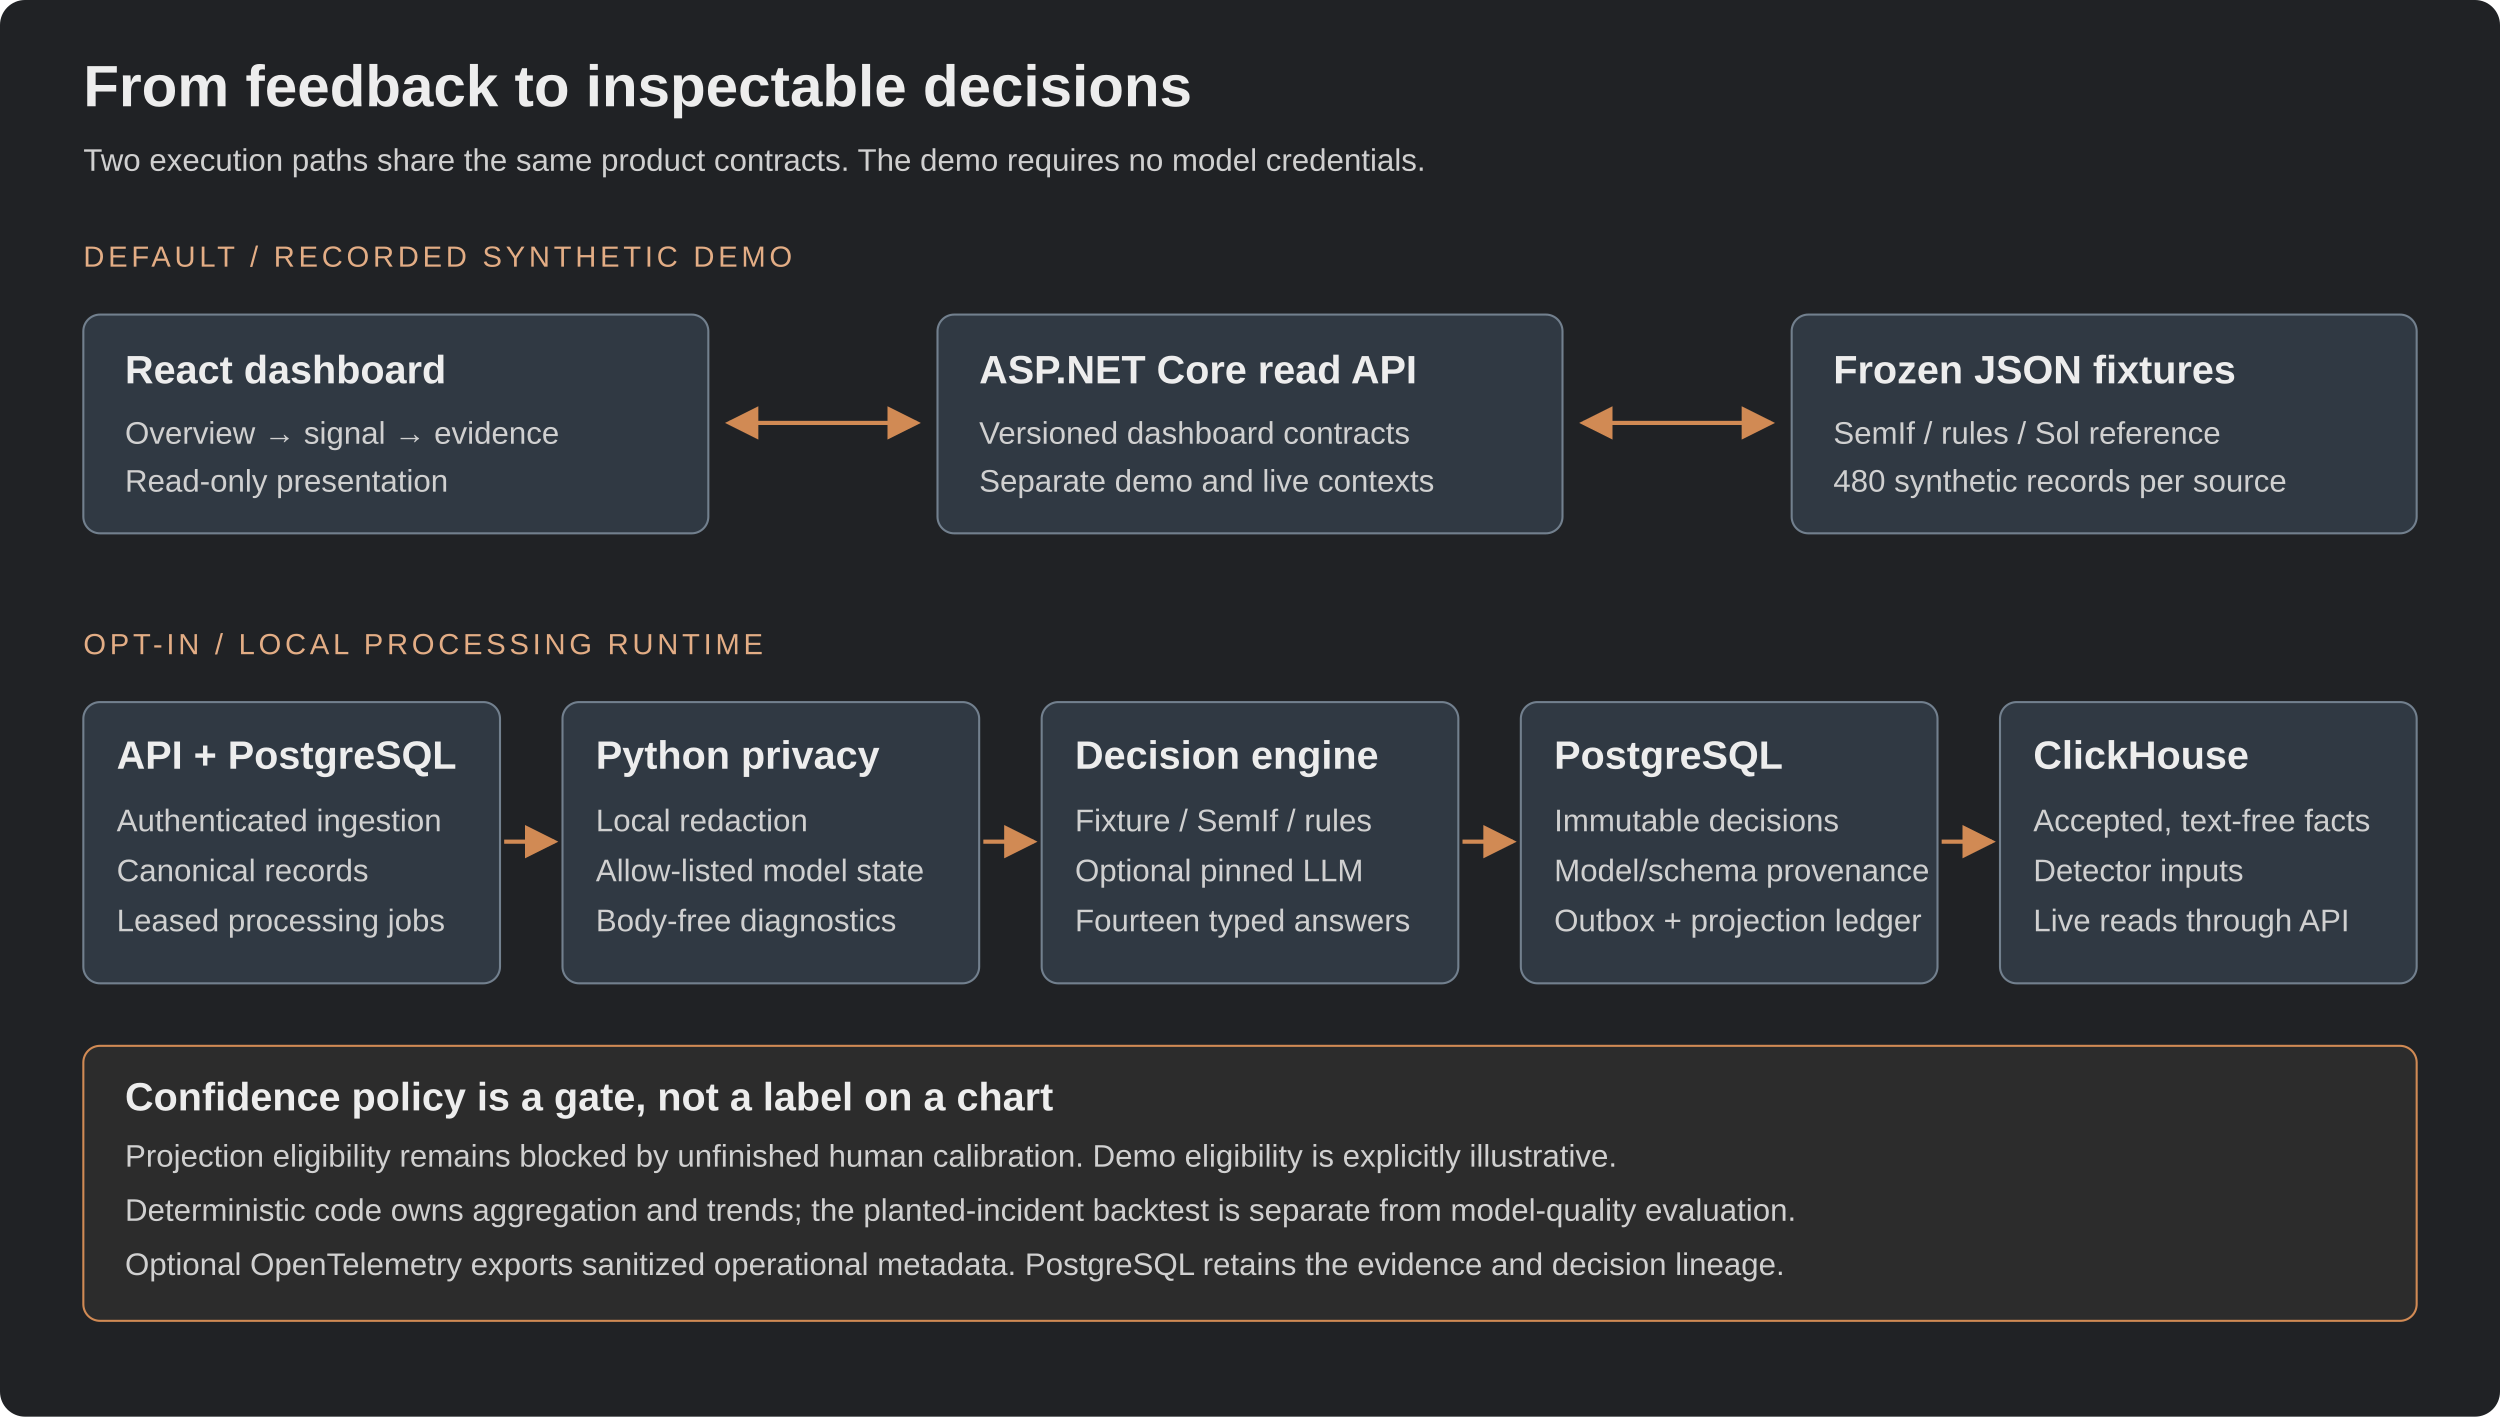
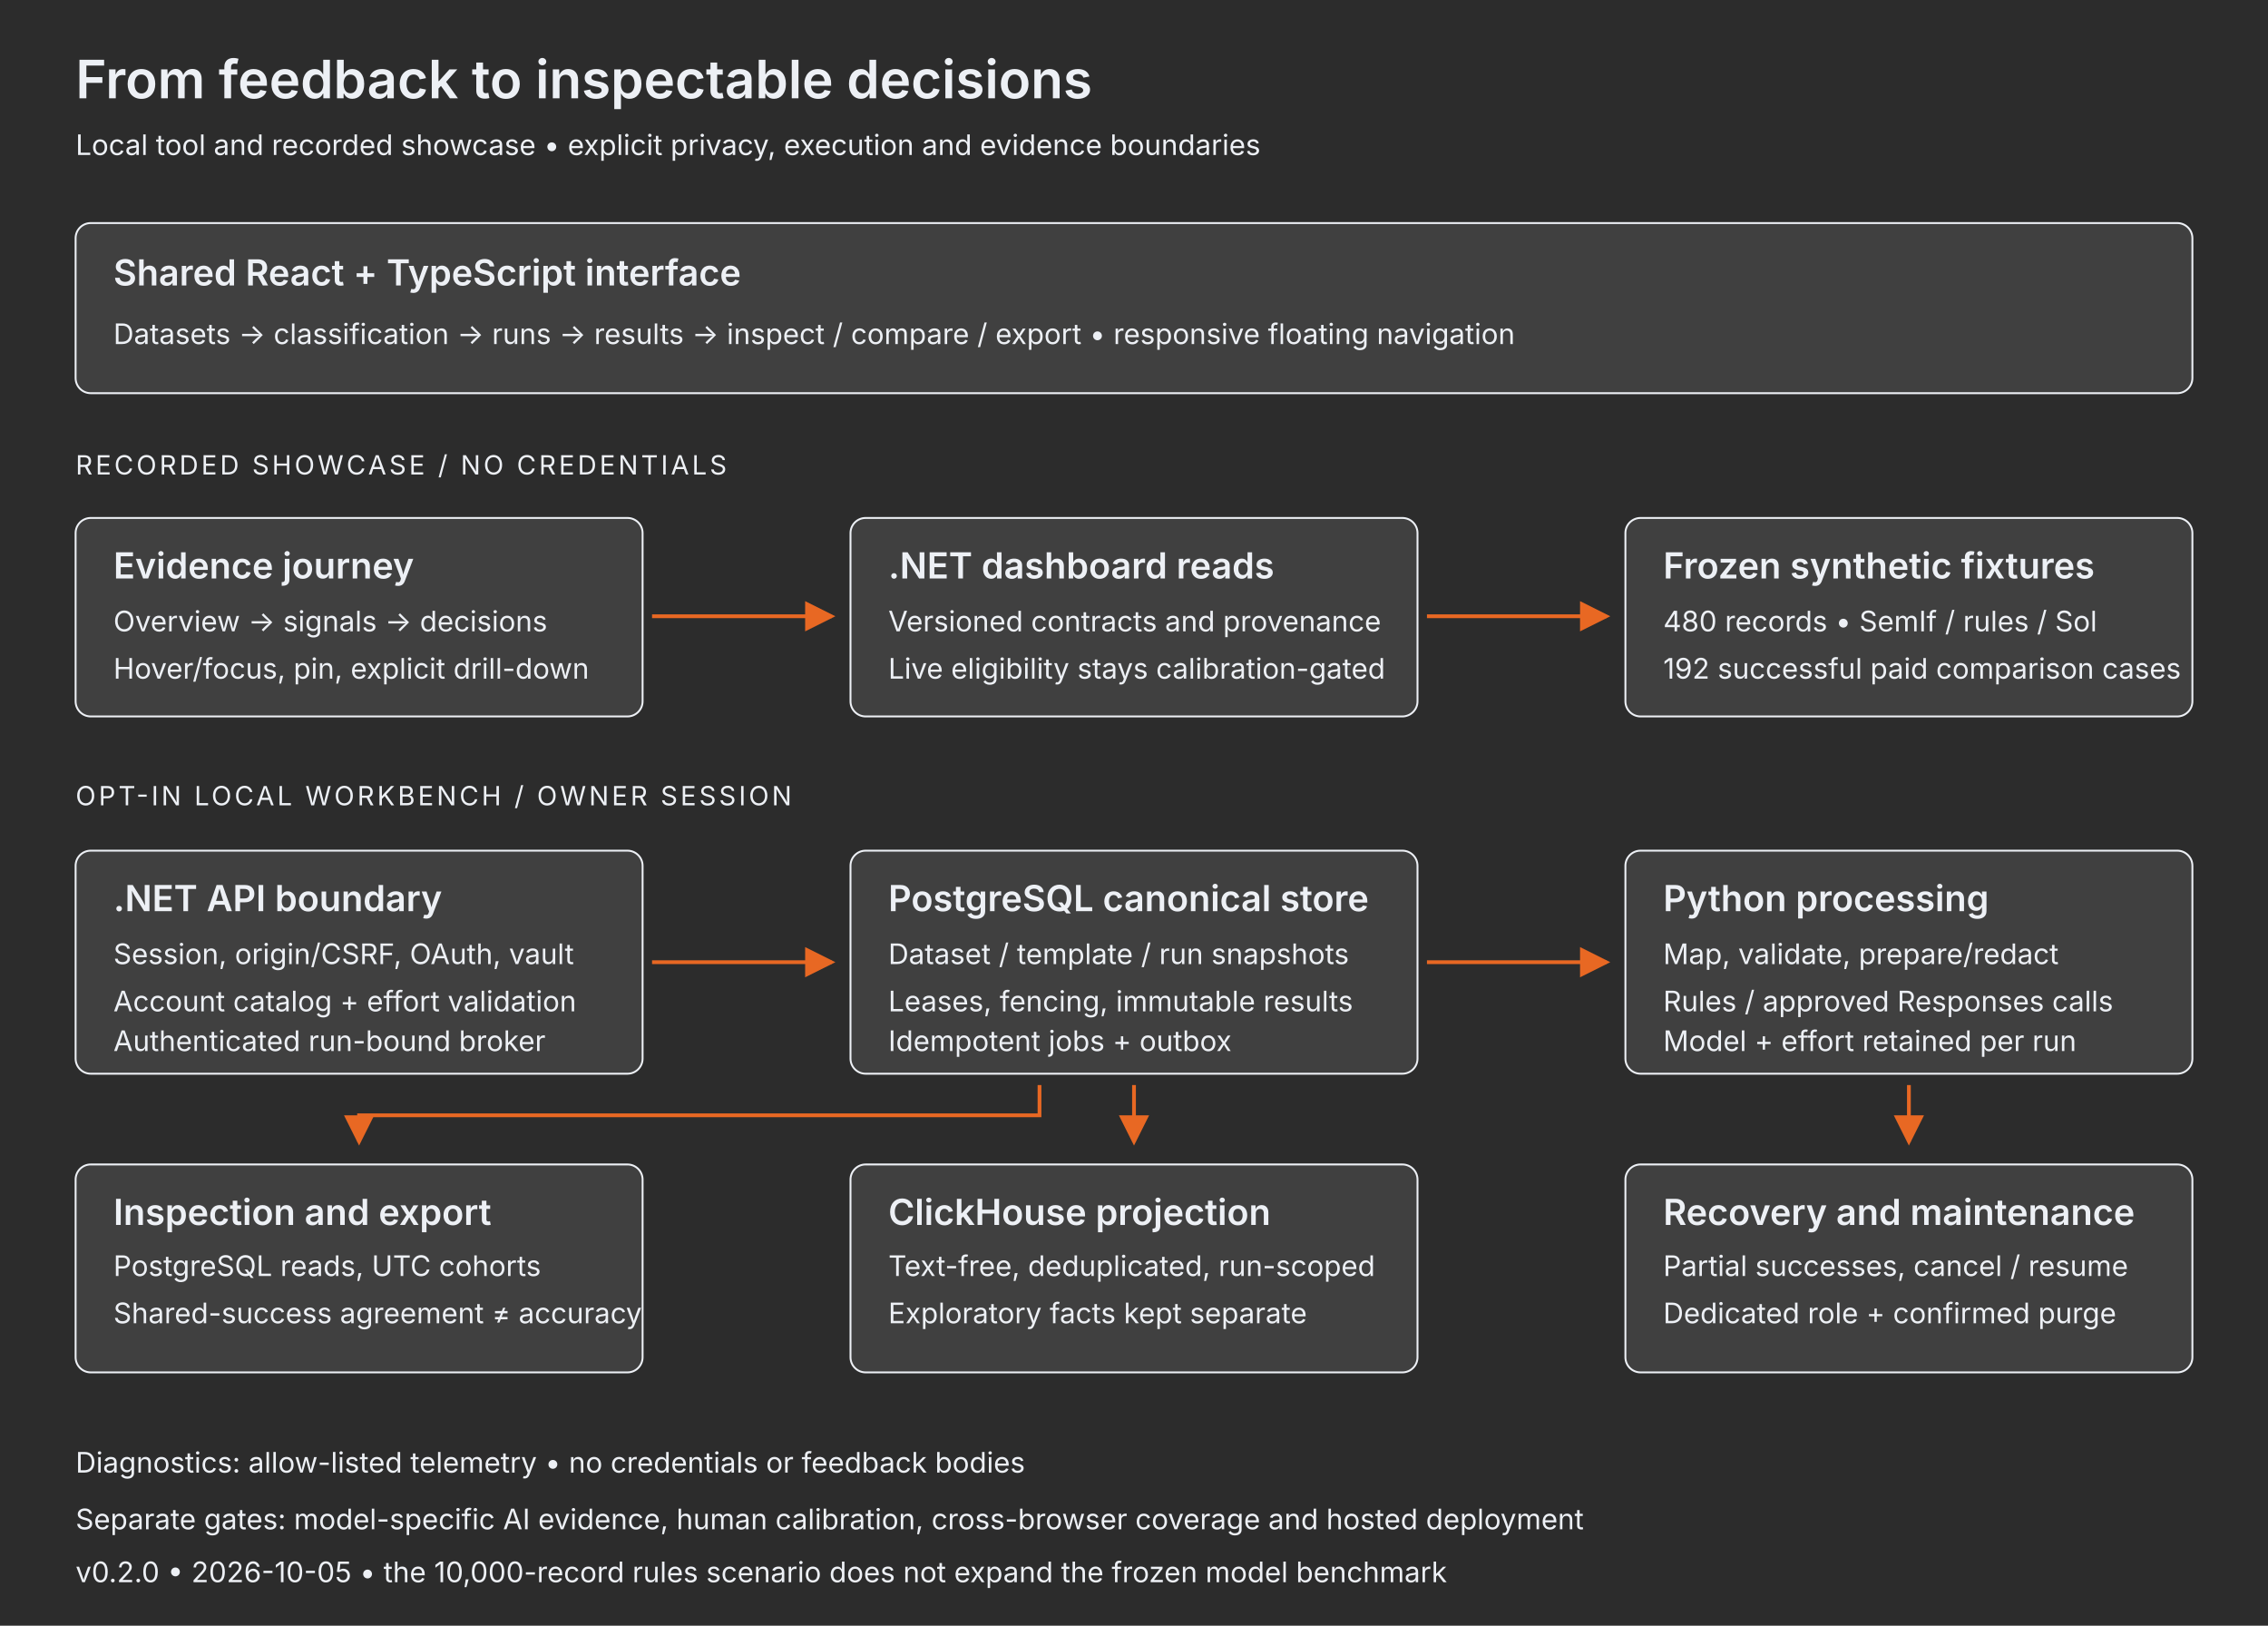
- <svg xmlns="http://www.w3.org/2000/svg" width="1200" height="680" viewBox="0 0 1200 680" role="img" aria-labelledby="title desc">
+ <svg xmlns="http://www.w3.org/2000/svg" width="1200" height="860" viewBox="0 0 1200 860" role="img" aria-labelledby="title desc">
  <defs>
    <marker id="arrow" markerWidth="8" markerHeight="8" refX="7" refY="4" orient="auto-start-reverse">
-       <path d="M0 0L8 4L0 8Z" fill="#d18a54" />
+       <path d="M0 0L8 4L0 8Z" fill="#E86823" />
    </marker>
-     <style>
-       text {font-family: Arial, sans-serif; fill: #ededed;}
-       .eyebrow {font-size:14px; letter-spacing:1.8px; fill:#e3ad85;}
-       .label {font-size:19px; font-weight:600;}
-       .detail {font-size:15px; fill:#d0d0d0;}
-       .box {fill:#303943; stroke:#72808e; stroke-width:1; rx:8;}
-       .link {stroke:#d18a54; stroke-width:2; fill:none; marker-end:url(#arrow);}
-     </style>
+     <style>text{font-family:Inter,Arial,sans-serif;fill:#EDF0F5}.title{font-size:28px;font-weight:600}.label{font-size:19px;font-weight:600}.note{font-size:15px}.section{font-size:14px;letter-spacing:1.5px}.box{fill:#404040;stroke:#EDF0F5;stroke-width:1;rx:8}.line{fill:none;stroke:#E86823;stroke-width:2;marker-end:url(#arrow)}</style>
  </defs>
-   <rect width="1200" height="680" rx="12" fill="#202225" />
-   <text x="40" y="51" font-size="28" font-weight="600">From feedback to inspectable decisions</text>
-   <text x="40" y="82" class="detail">Two execution paths share the same product contracts. The demo requires no model credentials.</text>
-   <text x="40" y="128" class="eyebrow">DEFAULT / RECORDED SYNTHETIC DEMO</text>
-   <rect class="box" x="40" y="151" width="300" height="105" />
-   <text class="label" x="60" y="184">React dashboard</text>
-   <text class="detail" x="60" y="213">Overview → signal → evidence</text>
-   <text class="detail" x="60" y="236">Read-only presentation</text>
-   <rect class="box" x="450" y="151" width="300" height="105" />
-   <text class="label" x="470" y="184">ASP.NET Core read API</text>
-   <text class="detail" x="470" y="213">Versioned dashboard contracts</text>
-   <text class="detail" x="470" y="236">Separate demo and live contexts</text>
-   <rect class="box" x="860" y="151" width="300" height="105" />
-   <text class="label" x="880" y="184">Frozen JSON fixtures</text>
-   <text class="detail" x="880" y="213">SemIf / rules / Sol reference</text>
-   <text class="detail" x="880" y="236">480 synthetic records per source</text>
-   <path class="link" marker-start="url(#arrow)" d="M350 203H440" />
-   <path class="link" marker-start="url(#arrow)" d="M760 203H850" />
-   <text x="40" y="314" class="eyebrow">OPT-IN / LOCAL PROCESSING RUNTIME</text>
-   <rect class="box" x="40" y="337" width="200" height="135" />
-   <text class="label" x="56" y="369">API + PostgreSQL</text>
-   <text class="detail" x="56" y="399">Authenticated ingestion</text>
-   <text class="detail" x="56" y="423">Canonical records</text>
-   <text class="detail" x="56" y="447">Leased processing jobs</text>
-   <rect class="box" x="270" y="337" width="200" height="135" />
-   <text class="label" x="286" y="369">Python privacy</text>
-   <text class="detail" x="286" y="399">Local redaction</text>
-   <text class="detail" x="286" y="423">Allow-listed model state</text>
-   <text class="detail" x="286" y="447">Body-free diagnostics</text>
-   <rect class="box" x="500" y="337" width="200" height="135" />
-   <text class="label" x="516" y="369">Decision engine</text>
-   <text class="detail" x="516" y="399">Fixture / SemIf / rules</text>
-   <text class="detail" x="516" y="423">Optional pinned LLM</text>
-   <text class="detail" x="516" y="447">Fourteen typed answers</text>
-   <rect class="box" x="730" y="337" width="200" height="135" />
-   <text class="label" x="746" y="369">PostgreSQL</text>
-   <text class="detail" x="746" y="399">Immutable decisions</text>
-   <text class="detail" x="746" y="423">Model/schema provenance</text>
-   <text class="detail" x="746" y="447">Outbox + projection ledger</text>
-   <rect class="box" x="960" y="337" width="200" height="135" />
-   <text class="label" x="976" y="369">ClickHouse</text>
-   <text class="detail" x="976" y="399">Accepted, text-free facts</text>
-   <text class="detail" x="976" y="423">Detector inputs</text>
-   <text class="detail" x="976" y="447">Live reads through API</text>
-   <path class="link" d="M242 404H266" />
-   <path class="link" d="M472 404H496" />
-   <path class="link" d="M702 404H726" />
-   <path class="link" d="M932 404H956" />
-   <rect x="40" y="502" width="1120" height="132" rx="8" fill="#2c2c2c" stroke="#d18a54" />
-   <text x="60" y="533" class="label">Confidence policy is a gate, not a label on a chart</text>
-   <text x="60" y="560" class="detail">Projection eligibility remains blocked by unfinished human calibration. Demo eligibility is explicitly illustrative.</text>
-   <text x="60" y="586" class="detail">Deterministic code owns aggregation and trends; the planted-incident backtest is separate from model-quality evaluation.</text>
-   <text x="60" y="612" class="detail">Optional OpenTelemetry exports sanitized operational metadata. PostgreSQL retains the evidence and decision lineage.</text>
+   <rect width="1200" height="860" fill="#2C2C2C" />
+   <text x="40" y="52" class="title">From feedback to inspectable decisions</text>
+   <text x="40" y="82" class="note">Local tool and recorded showcase • explicit privacy, execution and evidence boundaries</text>
+   <rect class="box" x="40" y="118" width="1120" height="90" />
+   <text x="60" y="151" class="label">Shared React + TypeScript interface</text>
+   <text x="60" y="182" class="note">Datasets → classification → runs → results → inspect / compare / export • responsive floating navigation</text>
+   <text x="40" y="251" class="section">RECORDED SHOWCASE / NO CREDENTIALS</text>
+   <rect class="box" x="40" y="274" width="300" height="105" />
+   <text x="60" y="306" class="label">Evidence journey</text>
+   <text x="60" y="334" class="note">Overview → signals → decisions</text>
+   <text x="60" y="359" class="note">Hover/focus, pin, explicit drill-down</text>
+   <rect class="box" x="450" y="274" width="300" height="105" />
+   <text x="470" y="306" class="label">.NET dashboard reads</text>
+   <text x="470" y="334" class="note">Versioned contracts and provenance</text>
+   <text x="470" y="359" class="note">Live eligibility stays calibration-gated</text>
+   <rect class="box" x="860" y="274" width="300" height="105" />
+   <text x="880" y="306" class="label">Frozen synthetic fixtures</text>
+   <text x="880" y="334" class="note">480 records • SemIf / rules / Sol</text>
+   <text x="880" y="359" class="note">192 successful paid comparison cases</text>
+   <path class="line" d="M345 326H440" />
+   <path class="line" d="M755 326H850" />
+   <text x="40" y="426" class="section">OPT-IN LOCAL WORKBENCH / OWNER SESSION</text>
+   <rect class="box" x="40" y="450" width="300" height="118" />
+   <text x="60" y="482" class="label">.NET API boundary</text>
+   <text x="60" y="510" class="note">Session, origin/CSRF, OAuth, vault</text>
+   <text x="60" y="535" class="note">Account catalog + effort validation</text>
+   <text x="60" y="556" class="note">Authenticated run-bound broker</text>
+   <rect class="box" x="450" y="450" width="300" height="118" />
+   <text x="470" y="482" class="label">PostgreSQL canonical store</text>
+   <text x="470" y="510" class="note">Dataset / template / run snapshots</text>
+   <text x="470" y="535" class="note">Leases, fencing, immutable results</text>
+   <text x="470" y="556" class="note">Idempotent jobs + outbox</text>
+   <rect class="box" x="860" y="450" width="300" height="118" />
+   <text x="880" y="482" class="label">Python processing</text>
+   <text x="880" y="510" class="note">Map, validate, prepare/redact</text>
+   <text x="880" y="535" class="note">Rules / approved Responses calls</text>
+   <text x="880" y="556" class="note">Model + effort retained per run</text>
+   <path class="line" d="M345 509H440" />
+   <path class="line" d="M755 509H850" />
+   <rect class="box" x="40" y="616" width="300" height="110" />
+   <text x="60" y="648" class="label">Inspection and export</text>
+   <text x="60" y="675" class="note">PostgreSQL reads, UTC cohorts</text>
+   <text x="60" y="700" class="note">Shared-success agreement ≠ accuracy</text>
+   <rect class="box" x="450" y="616" width="300" height="110" />
+   <text x="470" y="648" class="label">ClickHouse projection</text>
+   <text x="470" y="675" class="note">Text-free, deduplicated, run-scoped</text>
+   <text x="470" y="700" class="note">Exploratory facts kept separate</text>
+   <rect class="box" x="860" y="616" width="300" height="110" />
+   <text x="880" y="648" class="label">Recovery and maintenance</text>
+   <text x="880" y="675" class="note">Partial successes, cancel / resume</text>
+   <text x="880" y="700" class="note">Dedicated role + confirmed purge</text>
+   <path class="line" d="M600 574V604" />
+   <path class="line" d="M550 574V590H190V604" />
+   <path class="line" d="M1010 574V604" />
+   <text x="40" y="779" class="note">Diagnostics: allow-listed telemetry • no credentials or feedback bodies</text>
+   <text x="40" y="809" class="note">Separate gates: model-specific AI evidence, human calibration, cross-browser coverage and hosted deployment</text>
+   <text x="40" y="837" class="note">v0.2.0 • 2026-10-05 • the 10,000-record rules scenario does not expand the frozen model benchmark</text>
</svg>
